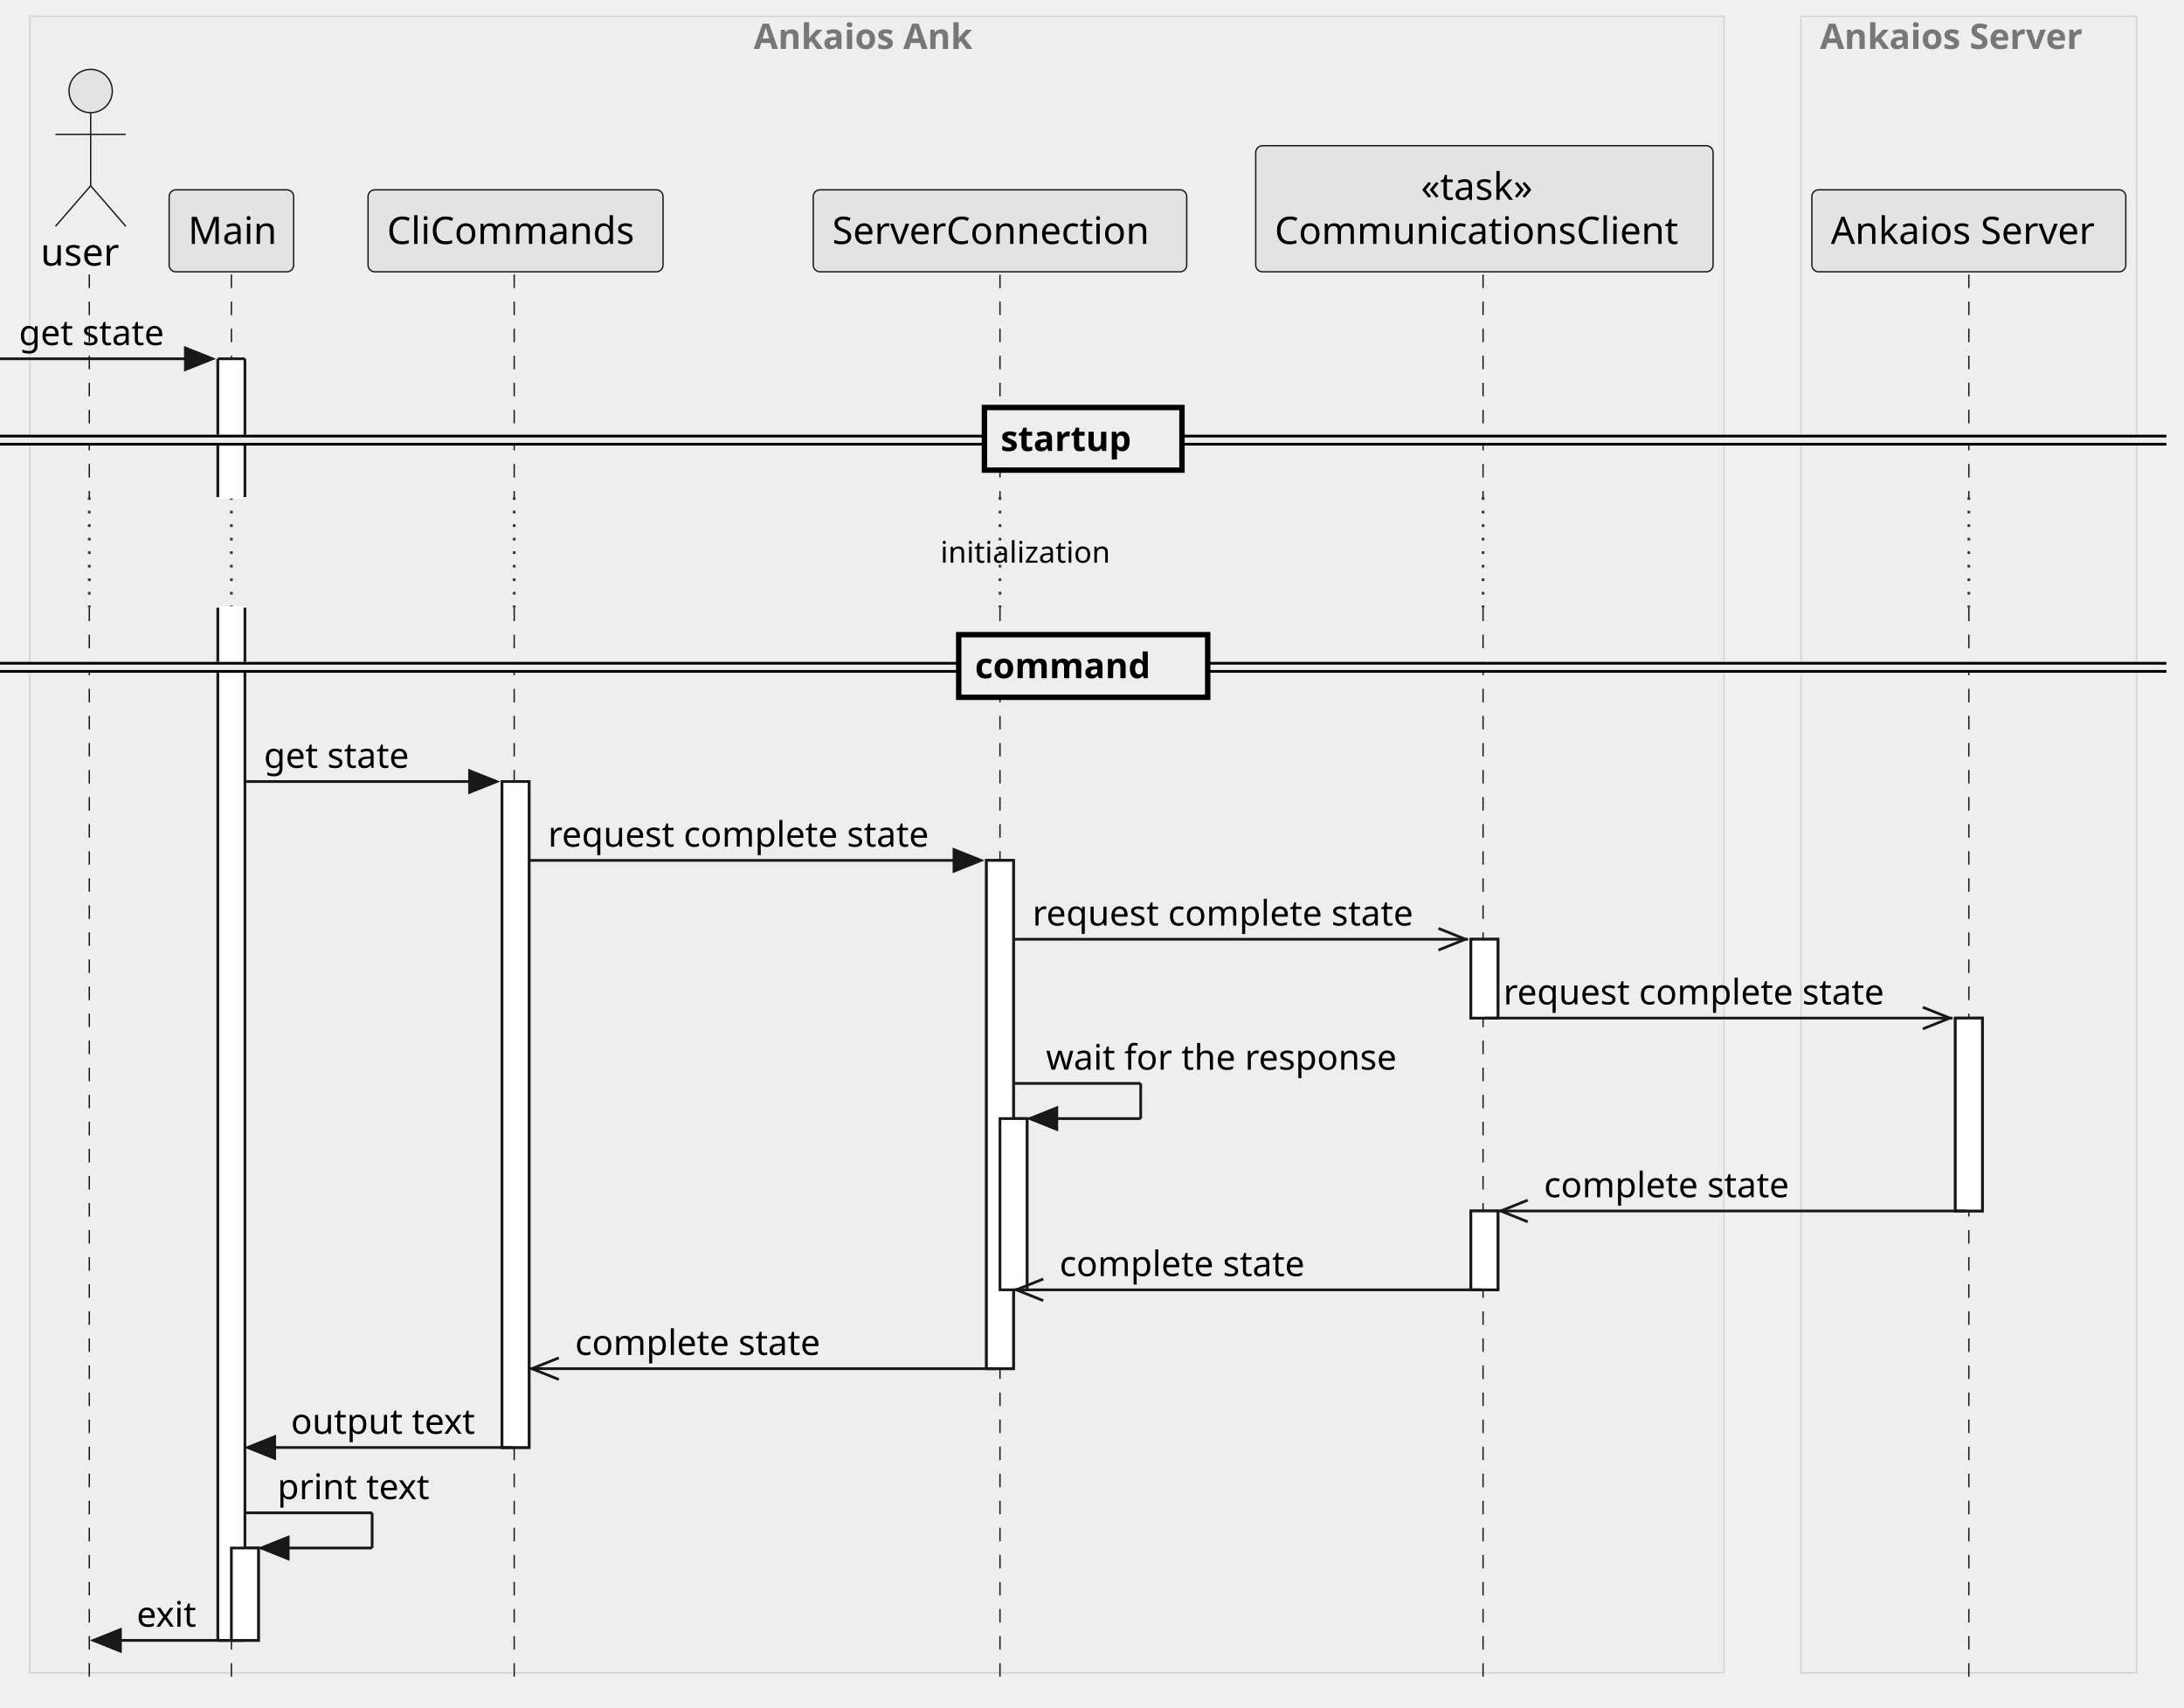
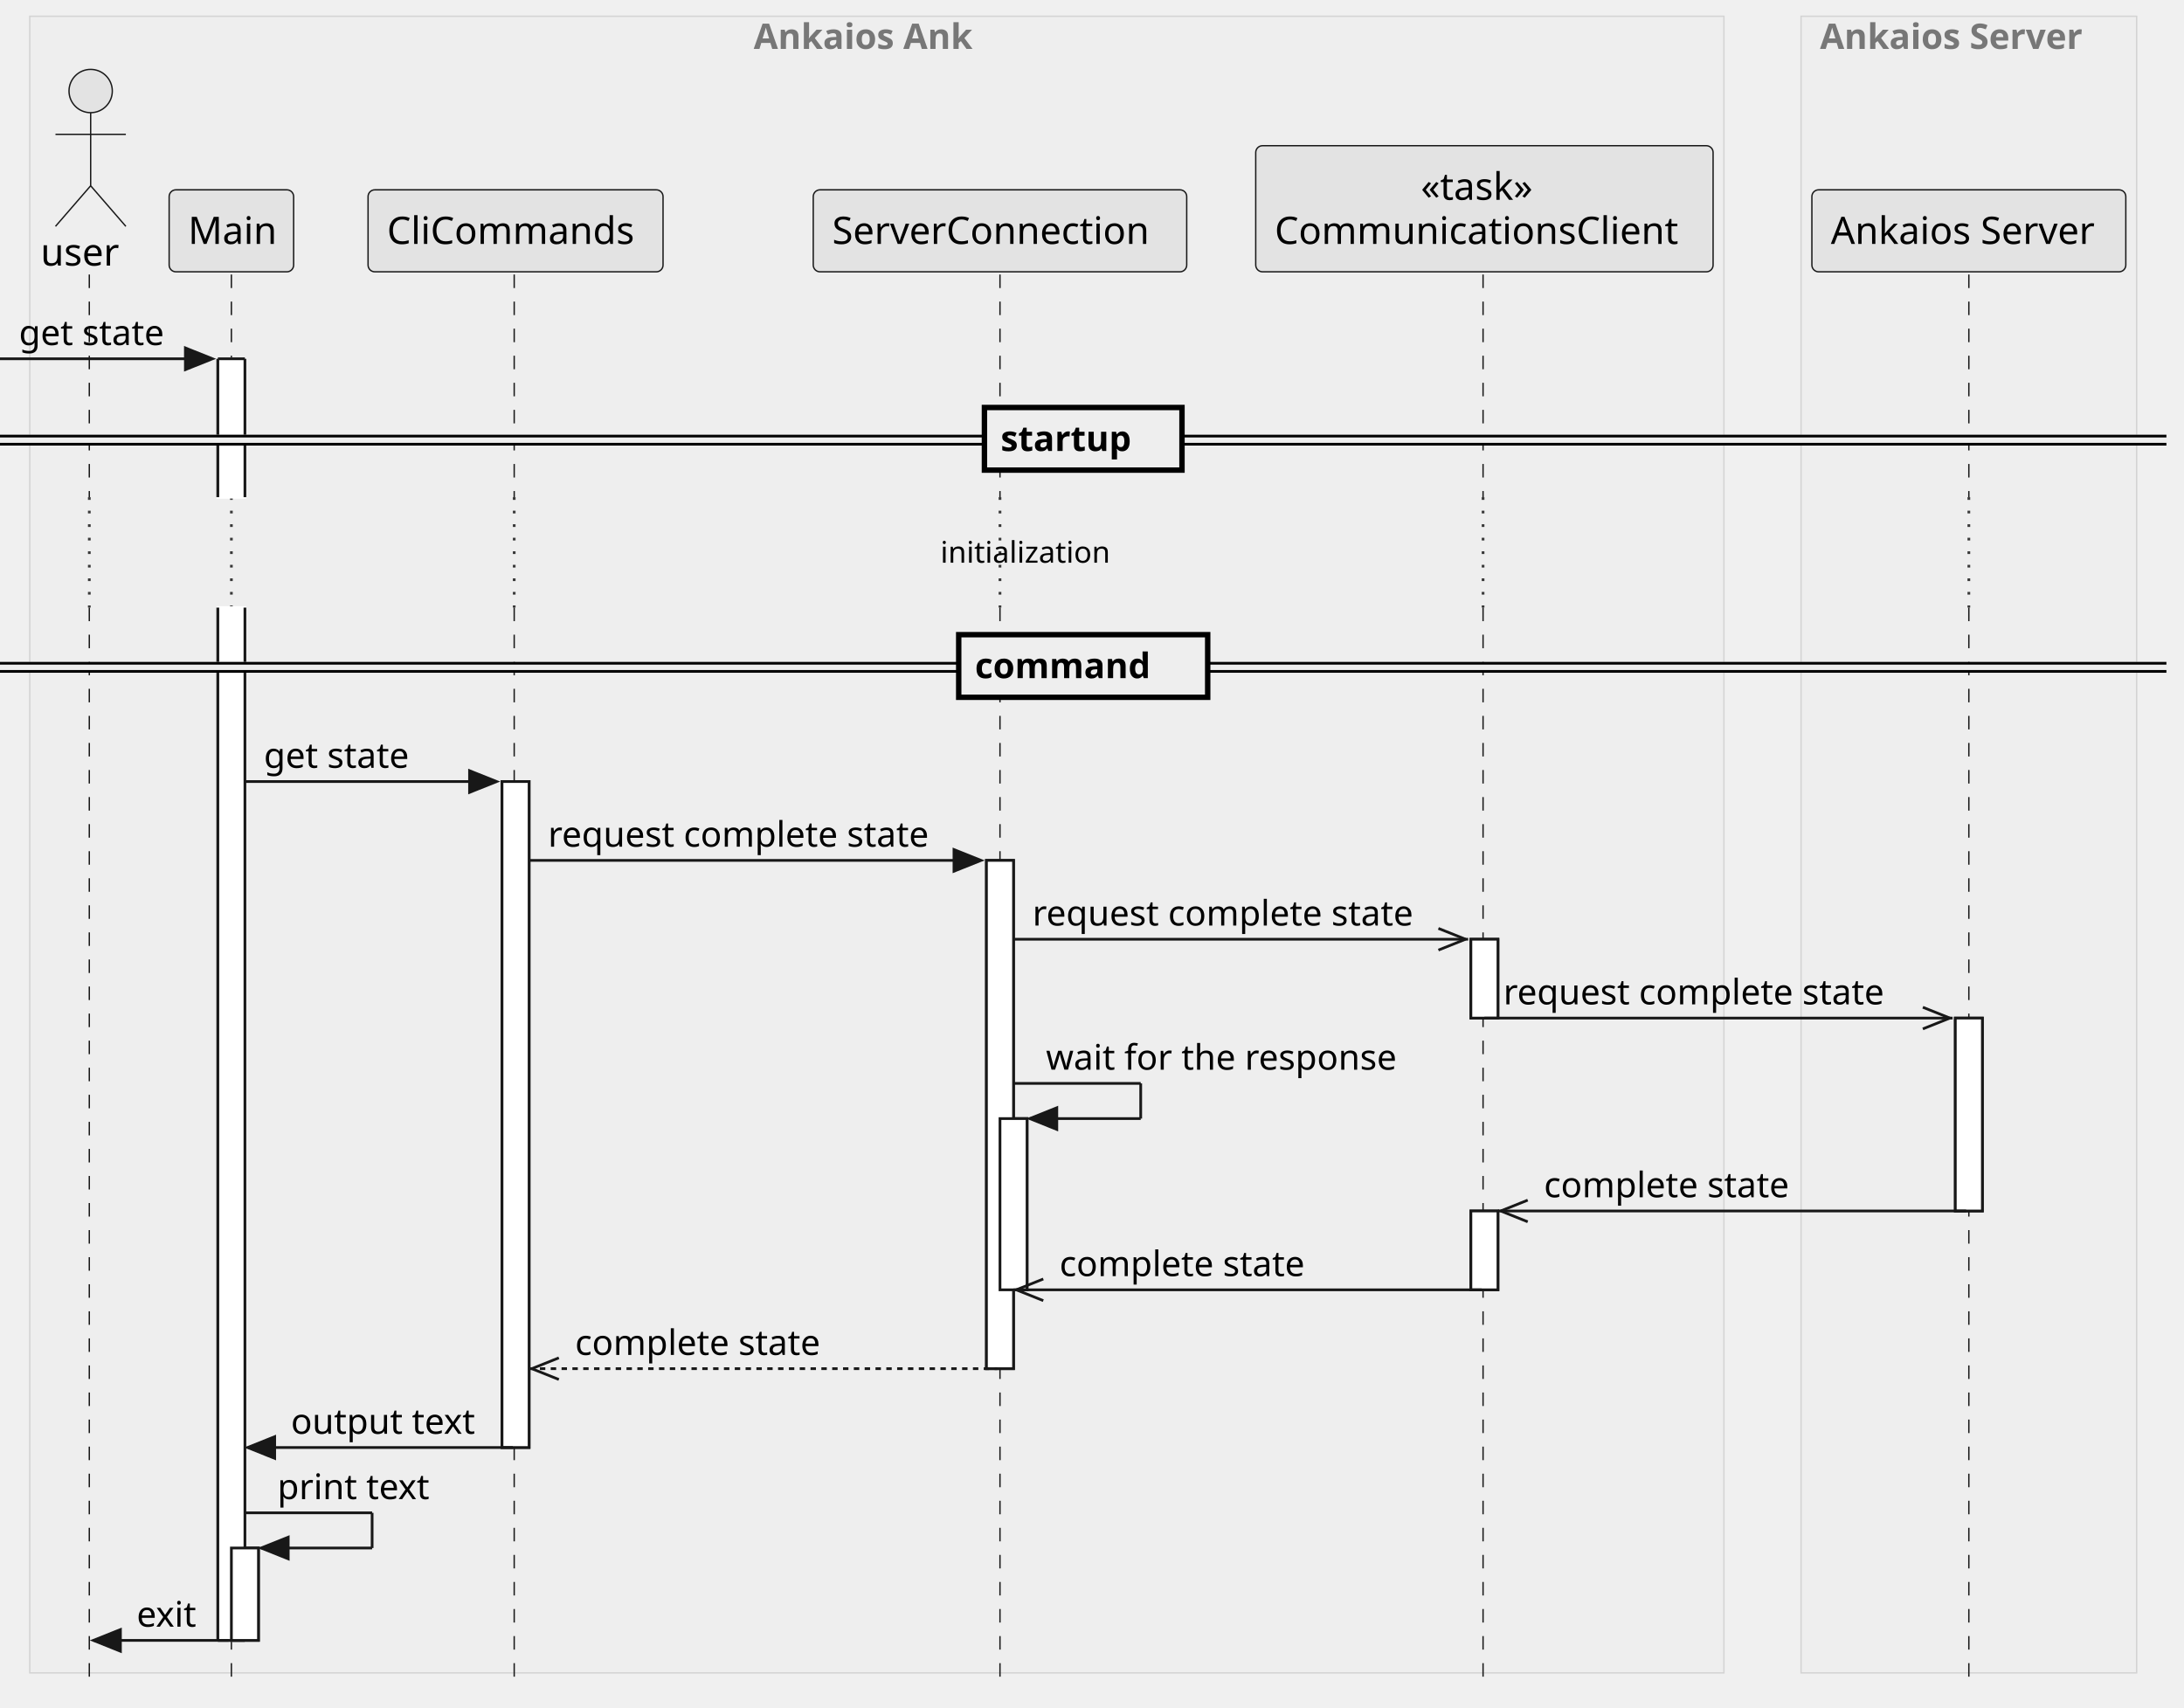
<svg xmlns="http://www.w3.org/2000/svg" contentStyleType="text/css" height="631px" preserveAspectRatio="none" style="width:807px;height:631px;background:#FFFFFF;" version="1.1" viewBox="0 0 807 631" width="807px" zoomAndPan="magnify">
  <defs />
  <g>
    <rect fill="#EEEEEE" height="612.094" style="stroke:#D3D3D3;stroke-width:0.5;" width="626" x="11" y="6" />
    <text fill="#777777" font-family="sans-serif" font-size="13" font-weight="bold" lengthAdjust="spacing" textLength="91" x="278.5" y="18.067">Ankaios Ank</text>
    <rect fill="#EEEEEE" height="612.094" style="stroke:#D3D3D3;stroke-width:0.5;" width="124" x="665.5" y="6" />
    <text fill="#777777" font-family="sans-serif" font-size="13" font-weight="bold" lengthAdjust="spacing" textLength="110" x="672.5" y="18.067">Ankaios Server</text>
    <rect fill="#FFFFFF" height="51.133" style="stroke:#FFFFFF;stroke-width:1.0;" width="10" x="80.5" y="132.562" />
    <line style="stroke:#181818;stroke-width:1.0;" x1="80.5" x2="80.5" y1="132.562" y2="183.695" />
    <line style="stroke:#181818;stroke-width:1.0;" x1="90.5" x2="90.5" y1="132.562" y2="183.695" />
    <line style="stroke:#181818;stroke-width:1.0;" x1="80.5" x2="90.5" y1="132.562" y2="132.562" />
    <rect fill="#FFFFFF" height="381.594" style="stroke:#FFFFFF;stroke-width:1.0;" width="10" x="80.5" y="224.5" />
    <line style="stroke:#181818;stroke-width:1.0;" x1="80.5" x2="80.5" y1="224.5" y2="606.094" />
    <line style="stroke:#181818;stroke-width:1.0;" x1="90.5" x2="90.5" y1="224.5" y2="606.094" />
    <line style="stroke:#181818;stroke-width:1.0;" x1="80.5" x2="90.5" y1="606.094" y2="606.094" />
    <rect fill="#FFFFFF" height="34.133" style="stroke:#181818;stroke-width:1.0;" width="10" x="85.5" y="571.961" />
    <rect fill="#FFFFFF" height="246.062" style="stroke:#181818;stroke-width:1.0;" width="10" x="185.5" y="288.766" />
    <rect fill="#FFFFFF" height="187.797" style="stroke:#181818;stroke-width:1.0;" width="10" x="364.5" y="317.898" />
    <rect fill="#FFFFFF" height="63.266" style="stroke:#181818;stroke-width:1.0;" width="10" x="369.5" y="413.297" />
    <rect fill="#FFFFFF" height="29.133" style="stroke:#181818;stroke-width:1.0;" width="10" x="543.5" y="347.031" />
    <rect fill="#FFFFFF" height="29.133" style="stroke:#181818;stroke-width:1.0;" width="10" x="543.5" y="447.43" />
    <rect fill="#FFFFFF" height="71.266" style="stroke:#181818;stroke-width:1.0;" width="10" x="722.5" y="376.164" />
    <line style="stroke:#181818;stroke-width:0.5;stroke-dasharray:5.0,5.0;" x1="33" x2="33" y1="101.43" y2="183.695" />
    <line style="stroke:#383838;stroke-width:1.0;stroke-dasharray:1.0,4.0;" x1="33" x2="33" y1="183.695" y2="224.5" />
    <line style="stroke:#181818;stroke-width:0.5;stroke-dasharray:5.0,5.0;" x1="33" x2="33" y1="224.5" y2="624.094" />
    <line style="stroke:#181818;stroke-width:0.5;stroke-dasharray:5.0,5.0;" x1="85.5" x2="85.5" y1="101.43" y2="183.695" />
    <line style="stroke:#383838;stroke-width:1.0;stroke-dasharray:1.0,4.0;" x1="85.5" x2="85.5" y1="183.695" y2="224.5" />
    <line style="stroke:#181818;stroke-width:0.5;stroke-dasharray:5.0,5.0;" x1="85.5" x2="85.5" y1="224.5" y2="624.094" />
    <line style="stroke:#181818;stroke-width:0.5;stroke-dasharray:5.0,5.0;" x1="190" x2="190" y1="101.43" y2="183.695" />
    <line style="stroke:#383838;stroke-width:1.0;stroke-dasharray:1.0,4.0;" x1="190" x2="190" y1="183.695" y2="224.5" />
    <line style="stroke:#181818;stroke-width:0.5;stroke-dasharray:5.0,5.0;" x1="190" x2="190" y1="224.5" y2="624.094" />
    <line style="stroke:#181818;stroke-width:0.5;stroke-dasharray:5.0,5.0;" x1="369.5" x2="369.5" y1="101.43" y2="183.695" />
    <line style="stroke:#383838;stroke-width:1.0;stroke-dasharray:1.0,4.0;" x1="369.5" x2="369.5" y1="183.695" y2="224.5" />
    <line style="stroke:#181818;stroke-width:0.5;stroke-dasharray:5.0,5.0;" x1="369.5" x2="369.5" y1="224.5" y2="624.094" />
    <line style="stroke:#181818;stroke-width:0.5;stroke-dasharray:5.0,5.0;" x1="548" x2="548" y1="101.43" y2="183.695" />
    <line style="stroke:#383838;stroke-width:1.0;stroke-dasharray:1.0,4.0;" x1="548" x2="548" y1="183.695" y2="224.5" />
    <line style="stroke:#181818;stroke-width:0.5;stroke-dasharray:5.0,5.0;" x1="548" x2="548" y1="224.5" y2="624.094" />
    <line style="stroke:#181818;stroke-width:0.5;stroke-dasharray:5.0,5.0;" x1="727.5" x2="727.5" y1="101.43" y2="183.695" />
    <line style="stroke:#383838;stroke-width:1.0;stroke-dasharray:1.0,4.0;" x1="727.5" x2="727.5" y1="183.695" y2="224.5" />
    <line style="stroke:#181818;stroke-width:0.5;stroke-dasharray:5.0,5.0;" x1="727.5" x2="727.5" y1="224.5" y2="624.094" />
    <text fill="#000000" font-family="sans-serif" font-size="14" lengthAdjust="spacing" textLength="31" x="15" y="98.128">user</text>
    <ellipse cx="33.5" cy="33.633" fill="#E3E3E3" rx="8" ry="8" style="stroke:#181818;stroke-width:0.5;" />
    <path d="M33.5,41.633 L33.5,68.633 M20.5,49.633 L46.5,49.633 M33.5,68.633 L20.5,83.633 M33.5,68.633 L46.5,83.633 " fill="none" style="stroke:#181818;stroke-width:0.5;" />
    <rect fill="#E3E3E3" height="30.297" rx="2.5" ry="2.5" style="stroke:#181818;stroke-width:0.5;" width="46" x="62.5" y="70.133" />
    <text fill="#000000" font-family="sans-serif" font-size="14" lengthAdjust="spacing" textLength="32" x="69.5" y="90.128">Main</text>
    <rect fill="#E3E3E3" height="30.297" rx="2.5" ry="2.5" style="stroke:#181818;stroke-width:0.5;" width="109" x="136" y="70.133" />
    <text fill="#000000" font-family="sans-serif" font-size="14" lengthAdjust="spacing" textLength="95" x="143" y="90.128">CliCommands</text>
    <rect fill="#E3E3E3" height="30.297" rx="2.5" ry="2.5" style="stroke:#181818;stroke-width:0.5;" width="138" x="300.5" y="70.133" />
    <text fill="#000000" font-family="sans-serif" font-size="14" lengthAdjust="spacing" textLength="124" x="307.5" y="90.128">ServerConnection</text>
    <rect fill="#E3E3E3" height="46.594" rx="2.5" ry="2.5" style="stroke:#181818;stroke-width:0.5;" width="169" x="464" y="53.836" />
    <text fill="#000000" font-family="sans-serif" font-size="14" lengthAdjust="spacing" textLength="47" x="525" y="73.831">«task»</text>
    <text fill="#000000" font-family="sans-serif" font-size="14" lengthAdjust="spacing" textLength="155" x="471" y="90.128">CommunicationsClient</text>
    <rect fill="#E3E3E3" height="30.297" rx="2.5" ry="2.5" style="stroke:#181818;stroke-width:0.5;" width="116" x="669.5" y="70.133" />
    <text fill="#000000" font-family="sans-serif" font-size="14" lengthAdjust="spacing" textLength="102" x="676.5" y="90.128">Ankaios Server</text>
    <rect fill="#FFFFFF" height="51.133" style="stroke:#FFFFFF;stroke-width:1.0;" width="10" x="80.5" y="132.562" />
    <line style="stroke:#181818;stroke-width:1.0;" x1="80.5" x2="80.5" y1="132.562" y2="183.695" />
    <line style="stroke:#181818;stroke-width:1.0;" x1="90.5" x2="90.5" y1="132.562" y2="183.695" />
    <line style="stroke:#181818;stroke-width:1.0;" x1="80.5" x2="90.5" y1="132.562" y2="132.562" />
    <rect fill="#FFFFFF" height="381.594" style="stroke:#FFFFFF;stroke-width:1.0;" width="10" x="80.5" y="224.5" />
    <line style="stroke:#181818;stroke-width:1.0;" x1="80.5" x2="80.5" y1="224.5" y2="606.094" />
    <line style="stroke:#181818;stroke-width:1.0;" x1="90.5" x2="90.5" y1="224.5" y2="606.094" />
    <line style="stroke:#181818;stroke-width:1.0;" x1="80.5" x2="90.5" y1="606.094" y2="606.094" />
    <rect fill="#FFFFFF" height="34.133" style="stroke:#181818;stroke-width:1.0;" width="10" x="85.5" y="571.961" />
    <rect fill="#FFFFFF" height="246.062" style="stroke:#181818;stroke-width:1.0;" width="10" x="185.5" y="288.766" />
    <rect fill="#FFFFFF" height="187.797" style="stroke:#181818;stroke-width:1.0;" width="10" x="364.5" y="317.898" />
    <rect fill="#FFFFFF" height="63.266" style="stroke:#181818;stroke-width:1.0;" width="10" x="369.5" y="413.297" />
    <rect fill="#FFFFFF" height="29.133" style="stroke:#181818;stroke-width:1.0;" width="10" x="543.5" y="347.031" />
    <rect fill="#FFFFFF" height="29.133" style="stroke:#181818;stroke-width:1.0;" width="10" x="543.5" y="447.43" />
    <rect fill="#FFFFFF" height="71.266" style="stroke:#181818;stroke-width:1.0;" width="10" x="722.5" y="376.164" />
    <polygon fill="#181818" points="68.5,128.562,78.5,132.562,68.5,136.562" style="stroke:#181818;stroke-width:1.0;" />
    <line style="stroke:#181818;stroke-width:1.0;" x1="0" x2="74.5" y1="132.562" y2="132.562" />
    <text fill="#000000" font-family="sans-serif" font-size="13" lengthAdjust="spacing" textLength="58" x="7" y="127.497">get state</text>
    <rect fill="#EEEEEE" height="3" style="stroke:#EEEEEE;stroke-width:1.0;" width="800.5" x="0" y="161.129" />
    <line style="stroke:#000000;stroke-width:1.0;" x1="0" x2="800.5" y1="161.129" y2="161.129" />
    <line style="stroke:#000000;stroke-width:1.0;" x1="0" x2="800.5" y1="164.129" y2="164.129" />
    <rect fill="#EEEEEE" height="23.133" style="stroke:#000000;stroke-width:2.0;" width="73" x="363.75" y="150.562" />
    <text fill="#000000" font-family="sans-serif" font-size="13" font-weight="bold" lengthAdjust="spacing" textLength="54" x="369.75" y="166.629">startup</text>
    <text fill="#000000" font-family="sans-serif" font-size="11" lengthAdjust="spacing" textLength="66" x="347.5" y="207.906">initialization</text>
    <rect fill="#EEEEEE" height="3" style="stroke:#EEEEEE;stroke-width:1.0;" width="800.5" x="0" y="245.066" />
    <line style="stroke:#000000;stroke-width:1.0;" x1="0" x2="800.5" y1="245.066" y2="245.066" />
    <line style="stroke:#000000;stroke-width:1.0;" x1="0" x2="800.5" y1="248.066" y2="248.066" />
    <rect fill="#EEEEEE" height="23.133" style="stroke:#000000;stroke-width:2.0;" width="92" x="354.25" y="234.5" />
    <text fill="#000000" font-family="sans-serif" font-size="13" font-weight="bold" lengthAdjust="spacing" textLength="73" x="360.25" y="250.567">command</text>
    <polygon fill="#181818" points="173.5,284.766,183.5,288.766,173.5,292.766" style="stroke:#181818;stroke-width:1.0;" />
    <line style="stroke:#181818;stroke-width:1.0;" x1="90.5" x2="179.5" y1="288.766" y2="288.766" />
    <text fill="#000000" font-family="sans-serif" font-size="13" lengthAdjust="spacing" textLength="58" x="97.5" y="283.7">get state</text>
    <polygon fill="#181818" points="352.5,313.898,362.5,317.898,352.5,321.898" style="stroke:#181818;stroke-width:1.0;" />
    <line style="stroke:#181818;stroke-width:1.0;" x1="195.5" x2="358.5" y1="317.898" y2="317.898" />
    <text fill="#000000" font-family="sans-serif" font-size="13" lengthAdjust="spacing" textLength="150" x="202.5" y="312.832">request complete state</text>
    <line style="stroke:#181818;stroke-width:1.0;" x1="541.5" x2="531.5" y1="347.031" y2="343.031" />
    <line style="stroke:#181818;stroke-width:1.0;" x1="541.5" x2="531.5" y1="347.031" y2="351.031" />
    <line style="stroke:#181818;stroke-width:1.0;" x1="374.5" x2="542.5" y1="347.031" y2="347.031" />
    <text fill="#000000" font-family="sans-serif" font-size="13" lengthAdjust="spacing" textLength="150" x="381.5" y="341.965">request complete state</text>
    <line style="stroke:#181818;stroke-width:1.0;" x1="720.5" x2="710.5" y1="376.164" y2="372.164" />
    <line style="stroke:#181818;stroke-width:1.0;" x1="720.5" x2="710.5" y1="376.164" y2="380.164" />
    <line style="stroke:#181818;stroke-width:1.0;" x1="548.5" x2="721.5" y1="376.164" y2="376.164" />
    <text fill="#000000" font-family="sans-serif" font-size="13" lengthAdjust="spacing" textLength="150" x="555.5" y="371.098">request complete state</text>
    <line style="stroke:#181818;stroke-width:1.0;" x1="374.5" x2="421.5" y1="400.297" y2="400.297" />
    <line style="stroke:#181818;stroke-width:1.0;" x1="421.5" x2="421.5" y1="400.297" y2="413.297" />
    <line style="stroke:#181818;stroke-width:1.0;" x1="380.5" x2="421.5" y1="413.297" y2="413.297" />
    <polygon fill="#181818" points="390.5,409.297,380.5,413.297,390.5,417.297" style="stroke:#181818;stroke-width:1.0;" />
    <text fill="#000000" font-family="sans-serif" font-size="13" lengthAdjust="spacing" textLength="134" x="386.5" y="395.231">wait for the response</text>
    <line style="stroke:#181818;stroke-width:1.0;" x1="554.5" x2="564.5" y1="447.43" y2="443.43" />
    <line style="stroke:#181818;stroke-width:1.0;" x1="554.5" x2="564.5" y1="447.43" y2="451.43" />
    <line style="stroke:#181818;stroke-width:1.0;" x1="553.5" x2="726.5" y1="447.43" y2="447.43" />
    <text fill="#000000" font-family="sans-serif" font-size="13" lengthAdjust="spacing" textLength="97" x="570.5" y="442.364">complete state</text>
    <line style="stroke:#181818;stroke-width:1.0;" x1="375.5" x2="385.5" y1="476.562" y2="472.562" />
    <line style="stroke:#181818;stroke-width:1.0;" x1="375.5" x2="385.5" y1="476.562" y2="480.562" />
    <line style="stroke:#181818;stroke-width:1.0;" x1="374.5" x2="547.5" y1="476.562" y2="476.562" />
    <text fill="#000000" font-family="sans-serif" font-size="13" lengthAdjust="spacing" textLength="97" x="391.5" y="471.497">complete state</text>
    <line style="stroke:#181818;stroke-width:1.0;" x1="196.5" x2="206.5" y1="505.695" y2="501.695" />
    <line style="stroke:#181818;stroke-width:1.0;" x1="196.5" x2="206.5" y1="505.695" y2="509.695" />
-     <line style="stroke:#181818;stroke-width:1.0;" x1="195.5" x2="368.5" y1="505.695" y2="505.695" />
+     <line style="stroke:#181818;stroke-width:1.0;stroke-dasharray:2.0,2.0;" x1="195.5" x2="368.5" y1="505.695" y2="505.695" />
    <text fill="#000000" font-family="sans-serif" font-size="13" lengthAdjust="spacing" textLength="97" x="212.5" y="500.629">complete state</text>
    <polygon fill="#181818" points="101.5,530.828,91.5,534.828,101.5,538.828" style="stroke:#181818;stroke-width:1.0;" />
    <line style="stroke:#181818;stroke-width:1.0;" x1="95.5" x2="189.5" y1="534.828" y2="534.828" />
    <text fill="#000000" font-family="sans-serif" font-size="13" lengthAdjust="spacing" textLength="71" x="107.5" y="529.762">output text</text>
    <line style="stroke:#181818;stroke-width:1.0;" x1="90.5" x2="137.5" y1="558.961" y2="558.961" />
    <line style="stroke:#181818;stroke-width:1.0;" x1="137.5" x2="137.5" y1="558.961" y2="571.961" />
    <line style="stroke:#181818;stroke-width:1.0;" x1="96.5" x2="137.5" y1="571.961" y2="571.961" />
    <polygon fill="#181818" points="106.5,567.961,96.5,571.961,106.5,575.961" style="stroke:#181818;stroke-width:1.0;" />
    <text fill="#000000" font-family="sans-serif" font-size="13" lengthAdjust="spacing" textLength="58" x="102.5" y="553.895">print text</text>
    <polygon fill="#181818" points="44.5,602.094,34.5,606.094,44.5,610.094" style="stroke:#181818;stroke-width:1.0;" />
    <line style="stroke:#181818;stroke-width:1.0;" x1="38.5" x2="84.5" y1="606.094" y2="606.094" />
    <text fill="#000000" font-family="sans-serif" font-size="13" lengthAdjust="spacing" textLength="23" x="50.5" y="601.028">exit</text>
  </g>
</svg>
